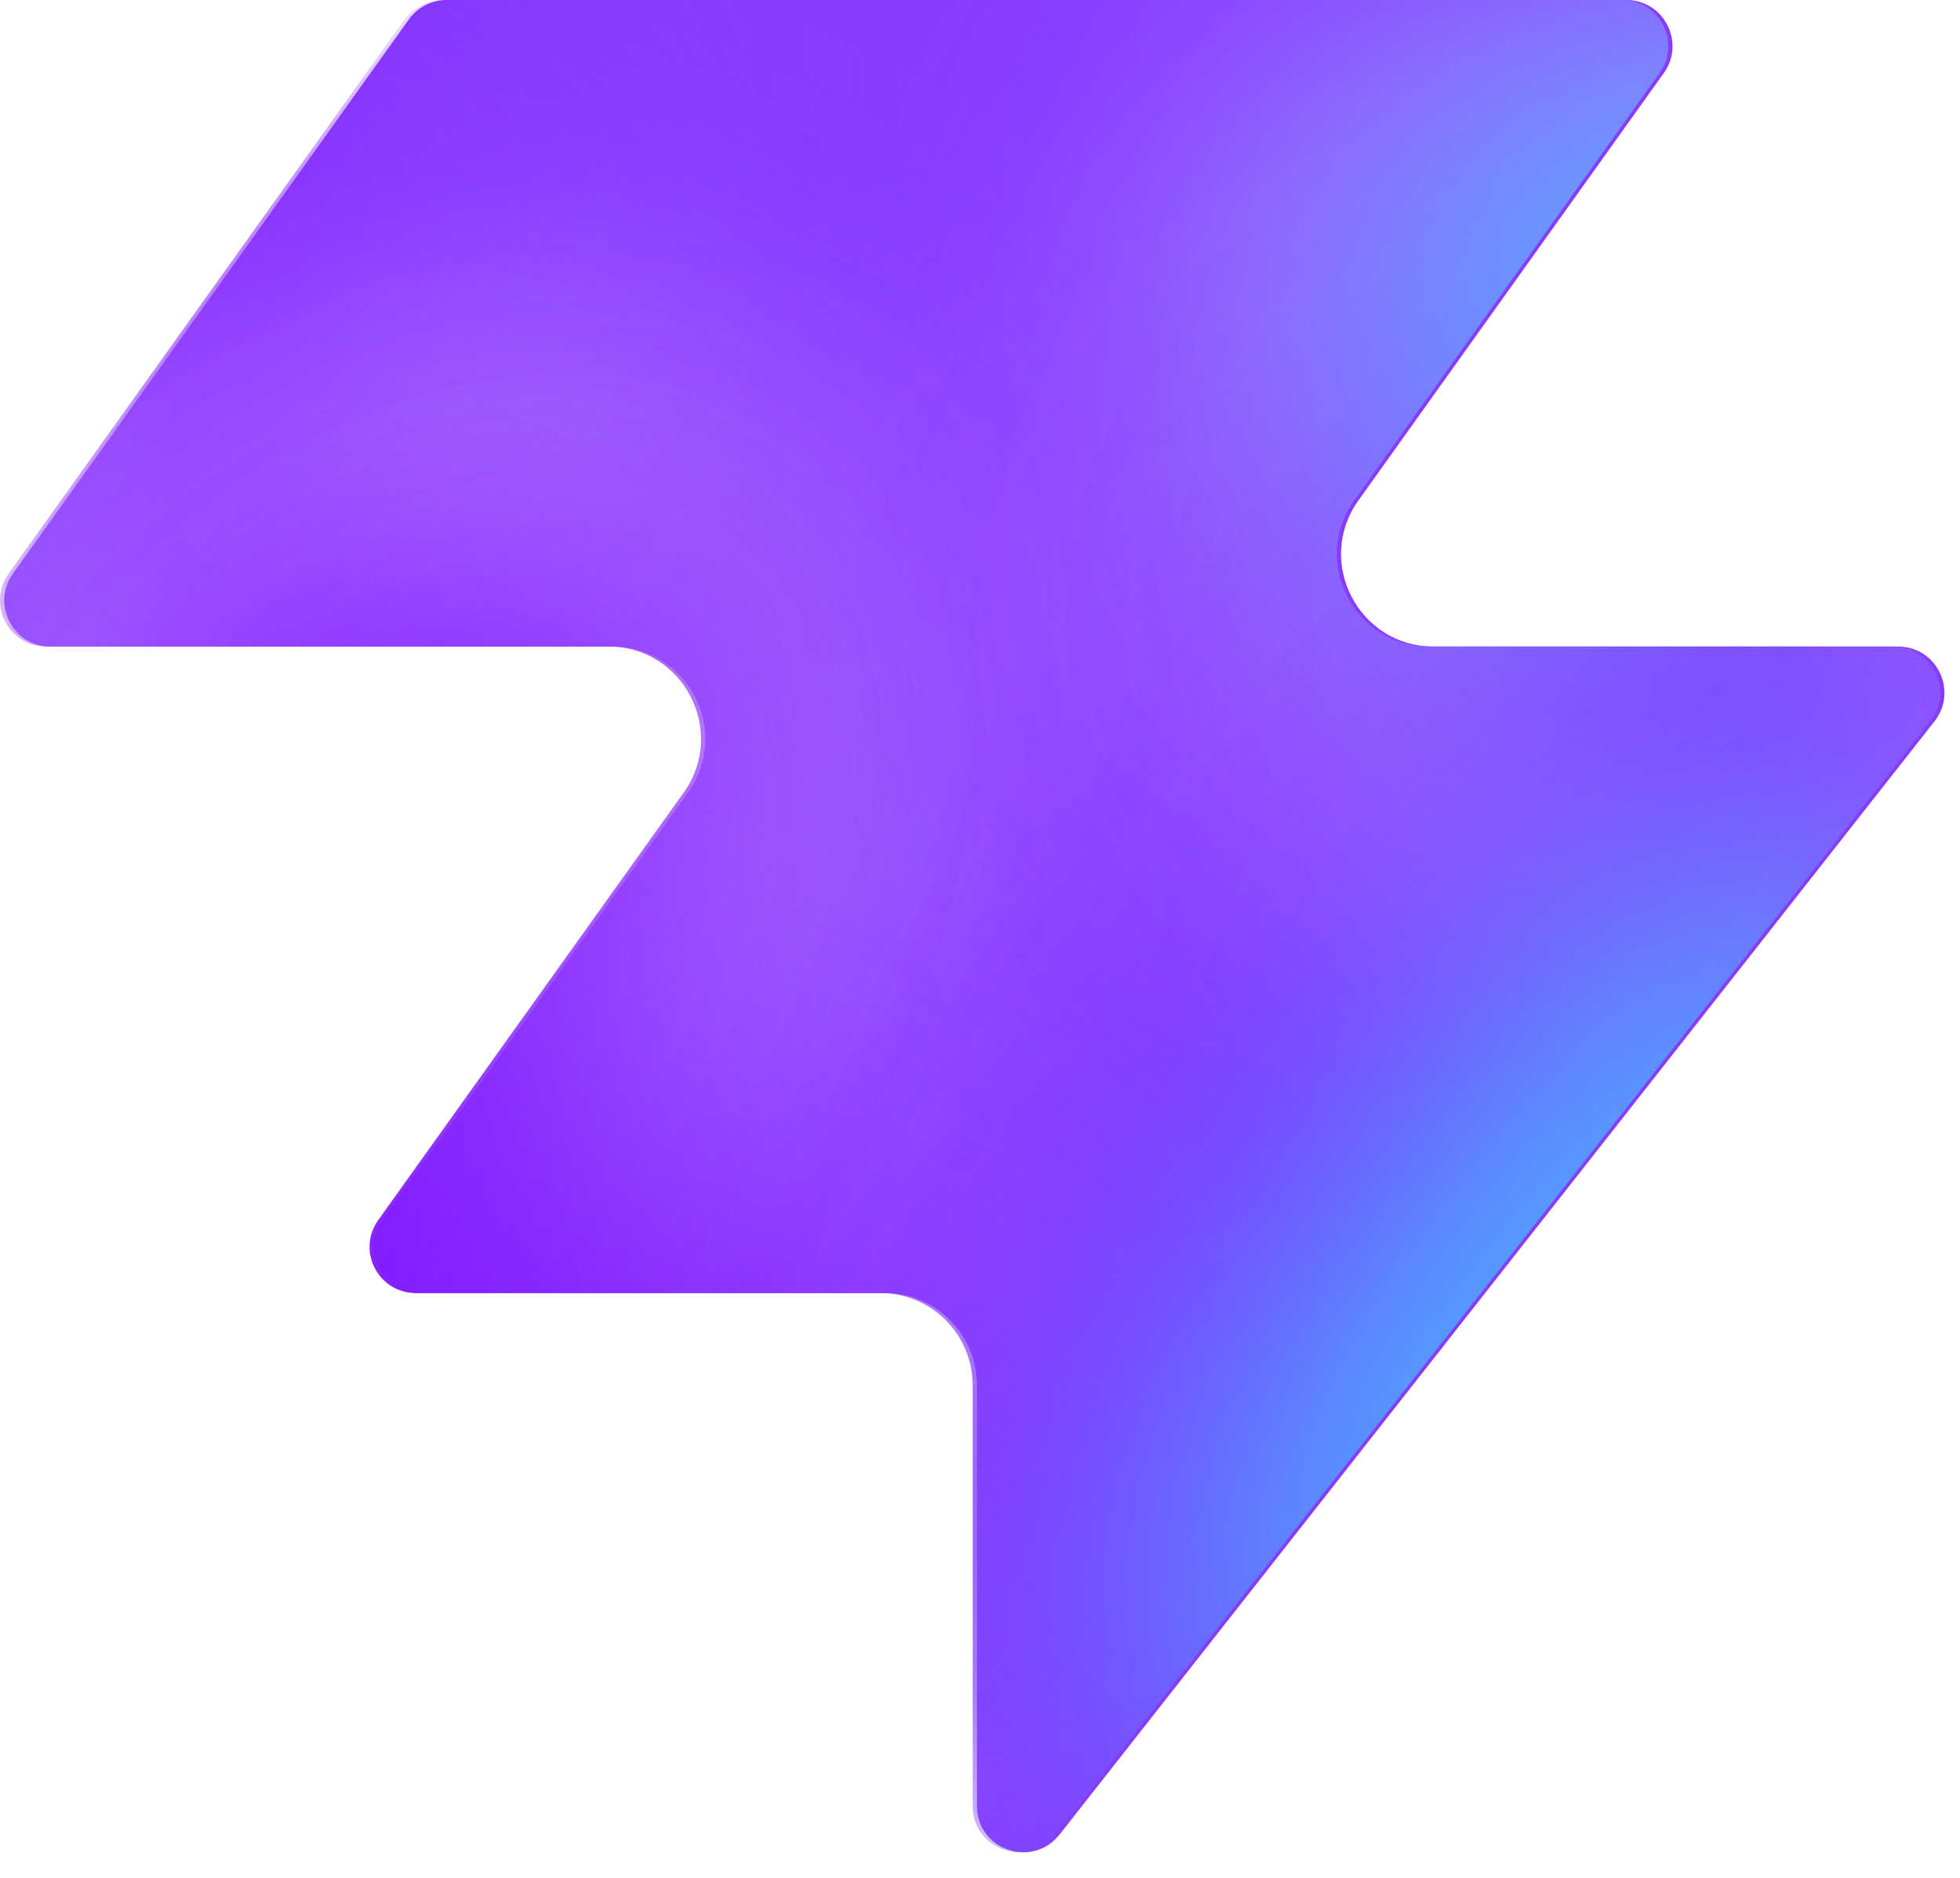
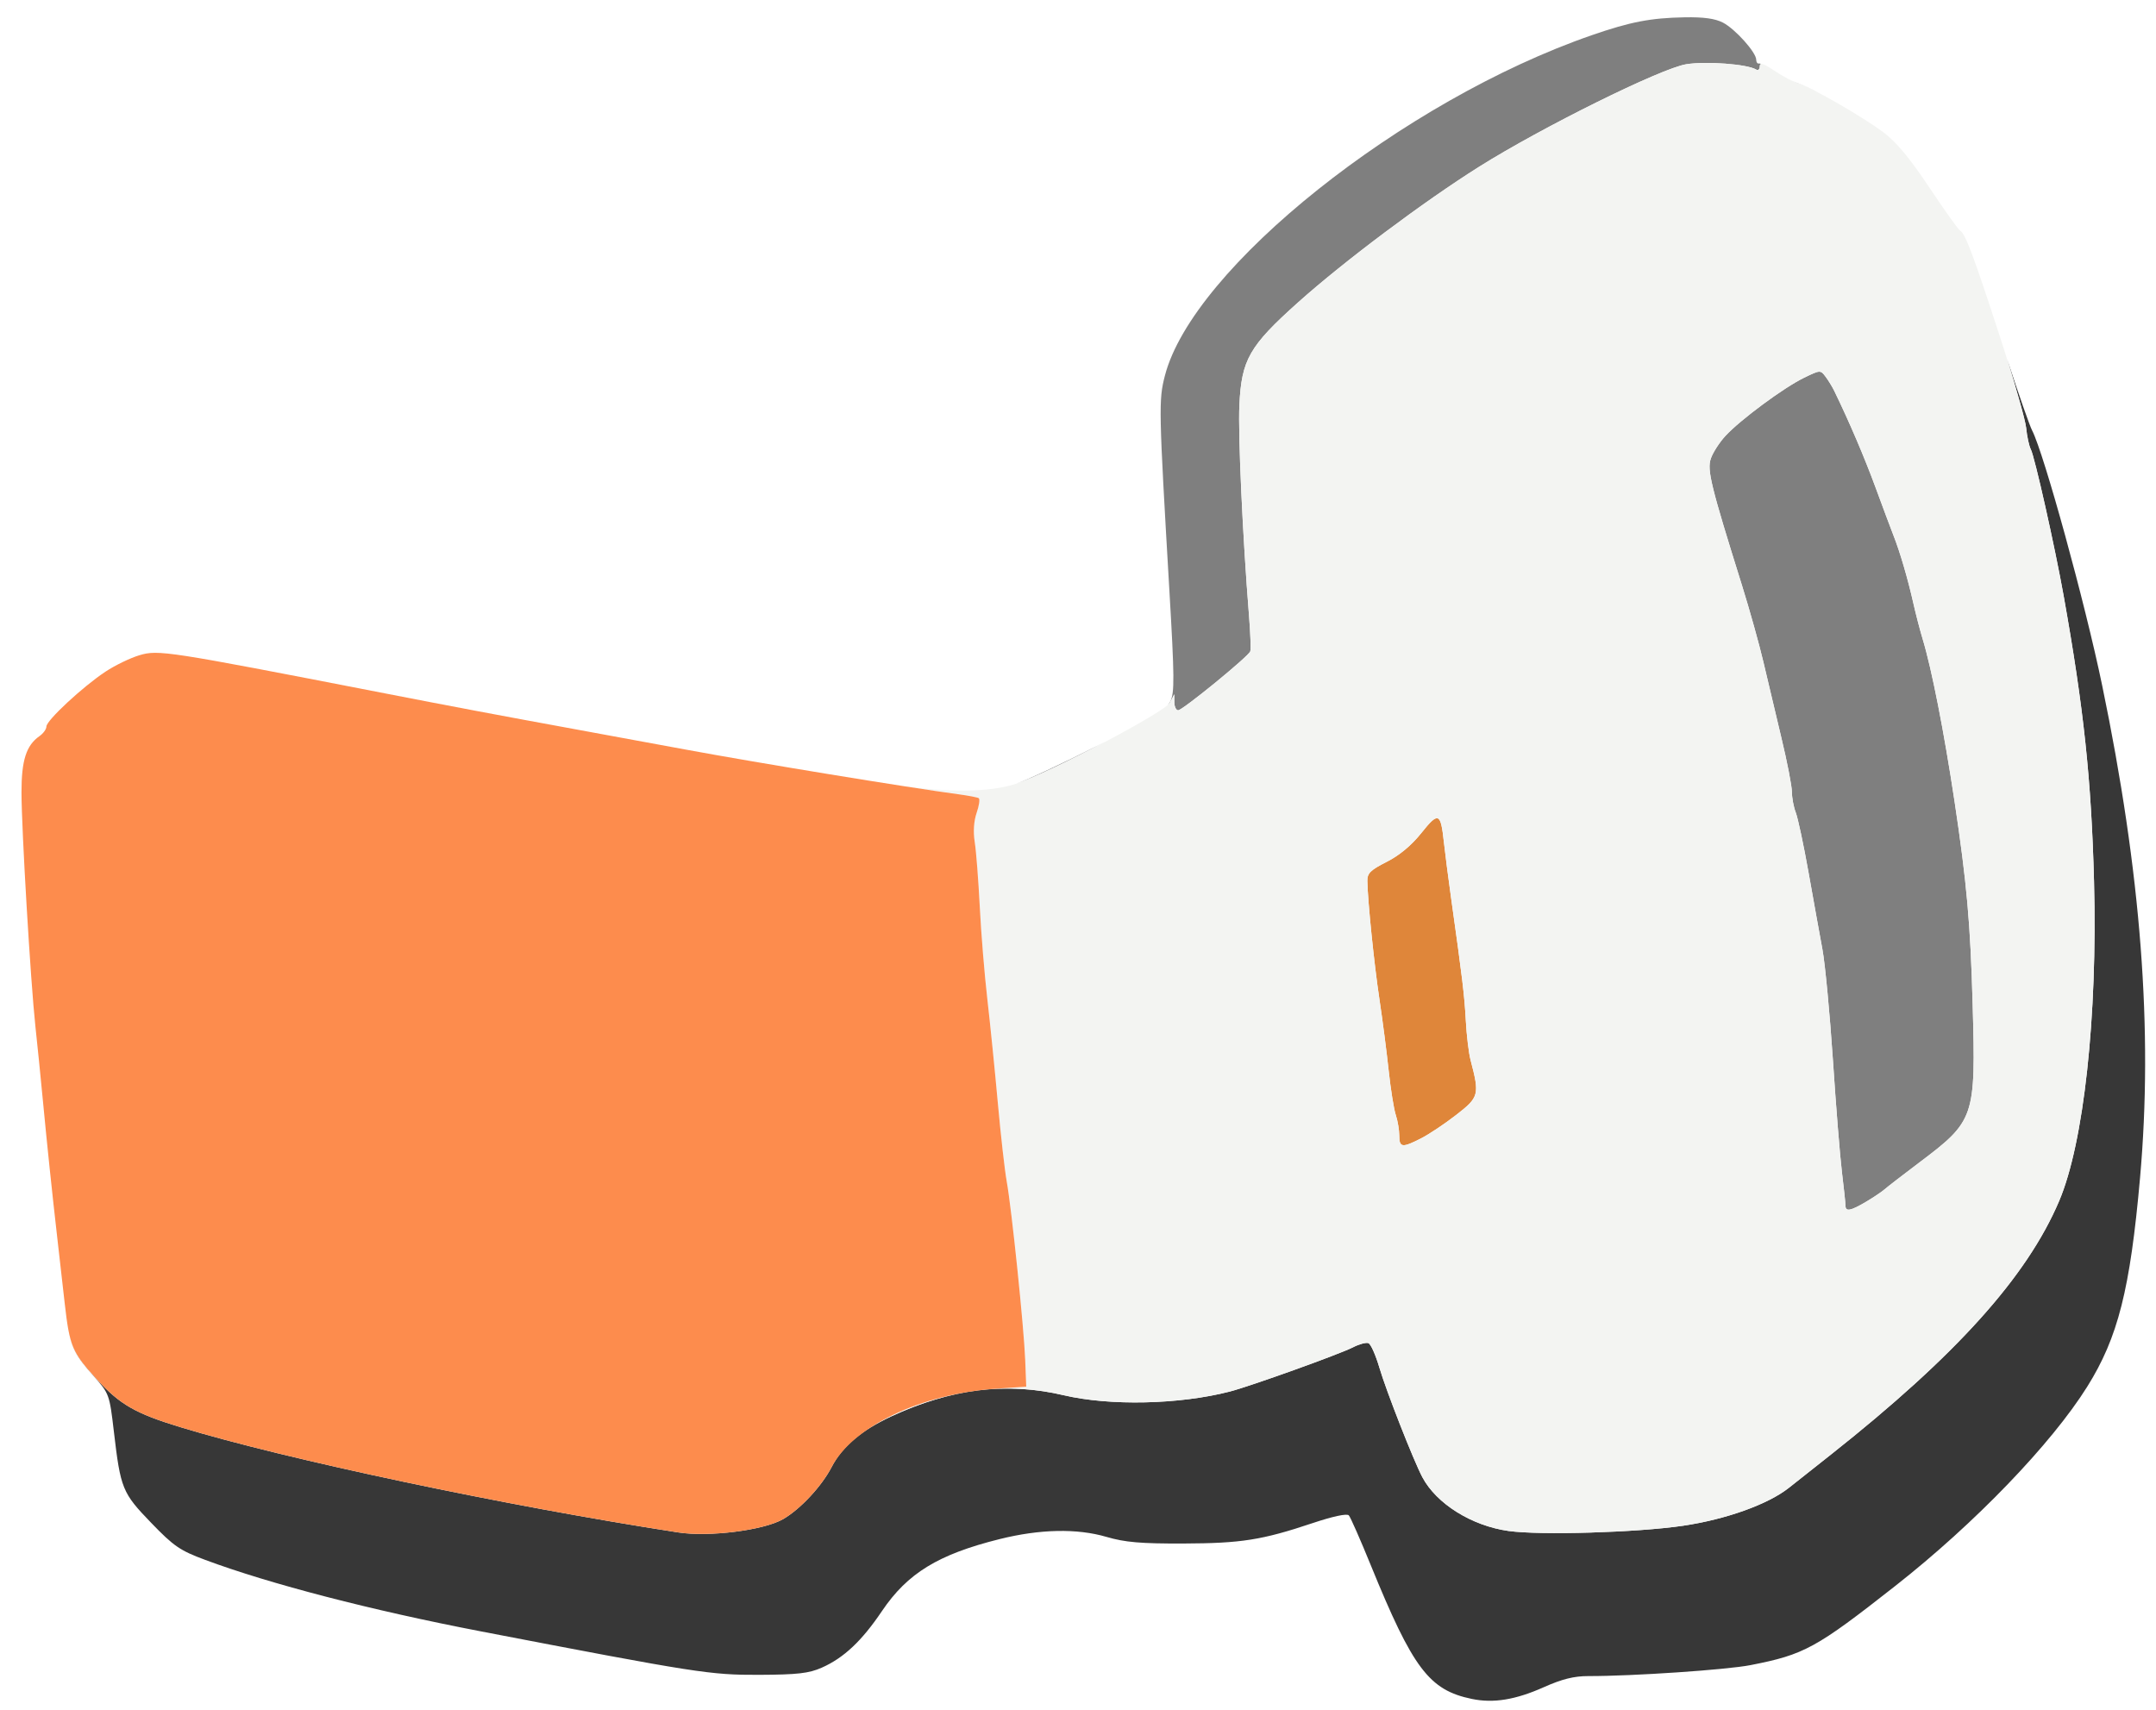
- <svg xmlns="http://www.w3.org/2000/svg" width="48" height="46" fill="none" viewBox="0 0 48 46">
-   <path fill="#863bff" d="M25.946 44.938c-.664.845-2.021.375-2.021-.698V33.937a2.26 2.26 0 0 0-2.262-2.262H10.287c-.92 0-1.456-1.04-.92-1.788l7.48-10.471c1.07-1.497 0-3.578-1.842-3.578H1.237c-.92 0-1.456-1.04-.92-1.788L10.013.474c.214-.297.556-.474.92-.474h28.894c.92 0 1.456 1.04.92 1.788l-7.48 10.471c-1.07 1.498 0 3.579 1.842 3.579h11.377c.943 0 1.473 1.088.89 1.83L25.947 44.94z" style="fill:#863bff;fill:color(display-p3 .525 .23 1);fill-opacity:1" />
-   <mask id="a" width="48" height="46" x="0" y="0" maskUnits="userSpaceOnUse" style="mask-type:alpha">
-     <path fill="#000" d="M25.842 44.938c-.664.844-2.021.375-2.021-.698V33.937a2.26 2.26 0 0 0-2.262-2.262H10.183c-.92 0-1.456-1.04-.92-1.788l7.48-10.471c1.07-1.498 0-3.579-1.842-3.579H1.133c-.92 0-1.456-1.04-.92-1.787L9.91.473c.214-.297.556-.474.92-.474h28.894c.92 0 1.456 1.04.92 1.788l-7.48 10.471c-1.07 1.498 0 3.578 1.842 3.578h11.377c.943 0 1.473 1.088.89 1.832L25.843 44.94z" style="fill:#000;fill-opacity:1" />
-   </mask>
-   <g mask="url(#a)">
-     <g filter="url(#b)">
-       <ellipse cx="5.508" cy="14.704" fill="#ede6ff" rx="5.508" ry="14.704" style="fill:#ede6ff;fill:color(display-p3 .927 .903 1);fill-opacity:1" transform="matrix(.00324 1 1 -.00324 -4.47 31.516)" />
-     </g>
-     <g filter="url(#c)">
-       <ellipse cx="10.399" cy="29.851" fill="#ede6ff" rx="10.399" ry="29.851" style="fill:#ede6ff;fill:color(display-p3 .927 .903 1);fill-opacity:1" transform="matrix(.00324 1 1 -.00324 -39.328 7.883)" />
-     </g>
-     <g filter="url(#d)">
-       <ellipse cx="5.508" cy="30.487" fill="#7e14ff" rx="5.508" ry="30.487" style="fill:#7e14ff;fill:color(display-p3 .492 .077 1);fill-opacity:1" transform="rotate(89.814 -25.913 -14.639)scale(1 -1)" />
-     </g>
-     <g filter="url(#e)">
-       <ellipse cx="5.508" cy="30.599" fill="#7e14ff" rx="5.508" ry="30.599" style="fill:#7e14ff;fill:color(display-p3 .492 .077 1);fill-opacity:1" transform="rotate(89.814 -32.644 -3.334)scale(1 -1)" />
-     </g>
-     <g filter="url(#f)">
-       <ellipse cx="5.508" cy="30.599" fill="#7e14ff" rx="5.508" ry="30.599" style="fill:#7e14ff;fill:color(display-p3 .492 .077 1);fill-opacity:1" transform="matrix(.00324 1 1 -.00324 -34.34 30.47)" />
-     </g>
-     <g filter="url(#g)">
-       <ellipse cx="14.072" cy="22.078" fill="#ede6ff" rx="14.072" ry="22.078" style="fill:#ede6ff;fill:color(display-p3 .927 .903 1);fill-opacity:1" transform="rotate(93.35 24.506 48.493)scale(-1 1)" />
-     </g>
-     <g filter="url(#h)">
-       <ellipse cx="3.47" cy="21.501" fill="#7e14ff" rx="3.47" ry="21.501" style="fill:#7e14ff;fill:color(display-p3 .492 .077 1);fill-opacity:1" transform="rotate(89.009 28.708 47.59)scale(-1 1)" />
-     </g>
-     <g filter="url(#i)">
-       <ellipse cx="3.47" cy="21.501" fill="#7e14ff" rx="3.47" ry="21.501" style="fill:#7e14ff;fill:color(display-p3 .492 .077 1);fill-opacity:1" transform="rotate(89.009 28.708 47.59)scale(-1 1)" />
-     </g>
-     <g filter="url(#j)">
-       <ellipse cx=".387" cy="8.972" fill="#7e14ff" rx="4.407" ry="29.108" style="fill:#7e14ff;fill:color(display-p3 .492 .077 1);fill-opacity:1" transform="rotate(39.51 .387 8.972)" />
-     </g>
-     <g filter="url(#k)">
-       <ellipse cx="47.523" cy="-6.092" fill="#7e14ff" rx="4.407" ry="29.108" style="fill:#7e14ff;fill:color(display-p3 .492 .077 1);fill-opacity:1" transform="rotate(37.892 47.523 -6.092)" />
-     </g>
-     <g filter="url(#l)">
-       <ellipse cx="41.412" cy="6.333" fill="#47bfff" rx="5.971" ry="9.665" style="fill:#47bfff;fill:color(display-p3 .28 .748 1);fill-opacity:1" transform="rotate(37.892 41.412 6.333)" />
-     </g>
-     <g filter="url(#m)">
-       <ellipse cx="-1.879" cy="38.332" fill="#7e14ff" rx="4.407" ry="29.108" style="fill:#7e14ff;fill:color(display-p3 .492 .077 1);fill-opacity:1" transform="rotate(37.892 -1.88 38.332)" />
-     </g>
-     <g filter="url(#n)">
-       <ellipse cx="-1.879" cy="38.332" fill="#7e14ff" rx="4.407" ry="29.108" style="fill:#7e14ff;fill:color(display-p3 .492 .077 1);fill-opacity:1" transform="rotate(37.892 -1.88 38.332)" />
-     </g>
-     <g filter="url(#o)">
-       <ellipse cx="35.651" cy="29.907" fill="#7e14ff" rx="4.407" ry="29.108" style="fill:#7e14ff;fill:color(display-p3 .492 .077 1);fill-opacity:1" transform="rotate(37.892 35.651 29.907)" />
-     </g>
-     <g filter="url(#p)">
-       <ellipse cx="38.418" cy="32.4" fill="#47bfff" rx="5.971" ry="15.297" style="fill:#47bfff;fill:color(display-p3 .28 .748 1);fill-opacity:1" transform="rotate(37.892 38.418 32.4)" />
-     </g>
+ <svg xmlns="http://www.w3.org/2000/svg" width="604" height="479" viewBox="0 0 604 479">
+   <g>
+     <path d="M 412.33 475.99 C400.38,473.52 395.84,467.51 384.01,438.50 C381.10,431.35 378.34,425.08 377.87,424.56 C377.35,423.99 373.41,424.83 367.76,426.72 C353.55,431.48 347.75,432.39 331.50,432.45 C319.58,432.49 315.17,432.11 310.00,430.60 C301.72,428.17 291.34,428.39 280.00,431.22 C262.84,435.50 254.24,440.77 247.09,451.36 C241.41,459.78 236.39,464.50 230.20,467.24 C226.59,468.83 223.42,469.19 212.65,469.24 C198.97,469.29 195.33,468.73 134.65,457.05 C104.10,451.17 75.59,443.78 57.50,437.04 C50.41,434.41 48.68,433.22 42.32,426.62 C34.25,418.26 33.78,417.11 31.89,401.00 C30.68,390.68 30.58,390.42 26.26,385.56 C21.28,379.98 19.91,377.78 18.83,370.62 C19.94,378.00 21.42,380.20 27.10,386.41 C33.58,393.51 37.93,396.01 50.50,399.84 C80.05,408.86 141.54,421.87 190.00,429.34 C198.71,430.69 214.10,428.72 219.45,425.58 C224.29,422.74 230.20,416.39 232.99,411.00 C235.95,405.30 241.37,400.70 249.68,396.83 C266.42,389.06 282.00,387.14 297.94,390.89 C310.92,393.95 330.36,393.52 344.50,389.88 C350.24,388.40 375.40,379.36 379.07,377.46 C380.78,376.58 382.71,376.06 383.37,376.31 C384.02,376.56 385.39,379.63 386.42,383.13 C388.36,389.72 396.03,409.27 398.48,413.88 C402.43,421.32 412.31,427.49 422.59,428.93 C431.49,430.18 458.64,429.37 471.50,427.47 C483.58,425.68 495.31,421.47 501.17,416.83 C503.55,414.95 508.88,410.73 513.00,407.47 C547.97,379.80 567.84,357.72 576.87,336.47 C583.77,320.25 587.63,284.86 586.64,247.00 C585.89,218.45 583.76,198.47 578.14,167.00 C575.66,153.13 570.01,127.92 568.92,125.87 C568.45,124.98 567.86,122.28 567.62,119.87 C567.42,117.92 565.18,109.91 562.29,100.64 C565.63,110.77 568.59,119.24 569.30,120.61 C572.61,127.02 584.14,168.95 588.91,192.00 C599.82,244.57 603.20,288.60 599.53,330.00 C596.75,361.31 593.35,374.74 584.74,388.50 C574.70,404.54 553.22,426.85 531.00,444.30 C508.73,461.80 505.49,463.57 490.39,466.52 C483.73,467.83 457.25,469.62 445.00,469.59 C440.98,469.58 437.61,470.42 432.50,472.70 C424.57,476.24 418.40,477.25 412.33,475.99 Z" fill="rgba(55,55,55,1)" />
+     <path d="M 522.68 336.76 C518.35,339.31 517.00,339.54 517.00,337.72 C517.00,337.02 516.56,332.86 516.02,328.47 C515.48,324.09 514.34,309.92 513.49,297.00 C512.63,284.08 511.31,270.12 510.55,266.00 C509.78,261.88 508.04,252.20 506.67,244.50 C505.30,236.80 503.69,229.23 503.09,227.68 C502.49,226.14 502.00,223.53 502.00,221.90 C502.00,220.26 500.67,213.43 499.05,206.71 C497.44,200.00 495.17,190.45 494.02,185.50 C492.86,180.55 490.16,170.88 488.01,164.00 C479.30,136.18 478.20,131.72 479.27,128.52 C479.82,126.86 481.67,123.98 483.38,122.12 C487.58,117.58 499.72,108.59 505.39,105.84 C509.93,103.63 510.01,103.63 511.44,105.55 C512.24,106.62 513.33,108.40 513.86,109.50 C518.07,118.16 522.30,128.06 525.41,136.51 C527.42,142.01 529.70,148.07 530.45,150.00 C532.26,154.58 534.48,162.15 536.02,169.00 C536.70,172.02 537.87,176.52 538.62,179.00 C541.18,187.46 544.60,204.87 547.56,224.50 C550.99,247.28 552.01,258.70 552.64,281.52 C553.52,313.24 553.27,313.98 537.50,325.85 C533.10,329.17 528.82,332.47 527.99,333.20 C527.16,333.92 524.77,335.53 522.68,336.76 ZM 493.43 17.93 C493.13,17.96 493.00,18.18 493.00,18.59 C493.00,19.43 492.53,19.83 491.97,19.48 C489.53,17.97 478.01,17.10 472.41,18.00 C465.36,19.13 431.92,35.68 414.34,46.74 C398.80,56.52 376.51,73.22 363.66,84.72 C349.97,96.97 347.81,100.76 347.21,113.52 C346.82,121.79 348.13,150.40 349.91,172.50 C350.31,177.45 350.47,181.95 350.26,182.50 C349.70,183.97 331.30,199.00 330.06,199.00 C329.48,199.00 328.99,197.99 328.99,196.75 L 328.97 194.50 L 327.74 196.89 C327.65,197.05 327.45,197.26 327.15,197.52 C327.48,197.16 327.72,196.82 327.88,196.49 C329.06,194.10 329.02,189.59 327.61,165.59 C324.62,114.46 324.57,112.13 326.34,105.27 C334.11,75.12 392.99,28.17 446.00,9.84 C456.79,6.11 462.40,5.03 471.92,4.85 C477.23,4.75 480.48,5.20 482.67,6.33 C486.10,8.10 492.00,14.68 492.00,16.73 C492.00,17.43 492.34,17.90 492.75,17.79 C492.86,17.75 493.10,17.81 493.43,17.93 ZM 309.43 207.94 C299.84,213.00 289.14,218.16 284.50,219.64 C287.25,218.76 297.83,213.83 308.00,208.67 C308.49,208.42 308.97,208.18 309.43,207.94 ZM 515.39 29.27 C510.51,26.44 505.86,24.02 504.00,23.48 C503.40,23.31 502.50,22.91 501.47,22.38 C502.49,22.89 503.39,23.28 504.00,23.46 C505.88,24.02 510.52,26.45 515.39,29.27 Z" fill="rgba(127,127,127,1)" />
+     <path d="M 398.11 318.94 C392.81,321.65 392.00,321.55 392.00,318.15 C392.00,316.58 391.56,313.99 391.03,312.40 C390.49,310.80 389.60,305.23 389.04,300.00 C388.48,294.77 387.32,285.77 386.45,280.00 C384.96,270.12 383.18,252.72 383.06,246.87 C383.01,244.67 383.89,243.79 388.47,241.47 C392.02,239.68 395.43,236.84 398.18,233.39 C402.98,227.37 403.61,227.63 404.51,235.99 C404.84,239.02 405.74,246.00 406.51,251.50 C409.71,274.24 410.26,278.84 410.65,286.00 C410.87,290.12 411.47,295.08 411.98,297.00 C414.54,306.73 414.36,307.40 407.99,312.34 C404.78,314.84 400.33,317.81 398.11,318.94 Z" fill="rgba(223,134,58,1)" />
+     <path d="M 276.17 389.32 C277.11,389.22 278.05,389.14 279.00,389.08 L 287.50 388.50 L 287.21 381.00 C286.85,371.84 283.40,338.57 282.03,331.00 C281.48,327.98 280.36,318.08 279.54,309.00 C278.72,299.92 277.40,286.88 276.61,280.00 C275.81,273.12 274.85,261.42 274.48,254.00 C274.10,246.57 273.47,238.44 273.07,235.92 C272.61,233.00 272.81,230.02 273.62,227.69 C274.31,225.69 274.57,223.85 274.19,223.62 C273.81,223.39 271.25,222.90 268.50,222.53 C264.31,221.97 257.47,220.94 249.42,219.67 C249.78,219.73 250.15,219.78 250.50,219.84 C265.19,222.11 276.99,222.05 284.50,219.64 C293.66,216.72 326.39,199.49 327.74,196.89 L 328.97 194.50 L 328.99 196.75 C328.99,197.99 329.48,199.00 330.06,199.00 C331.30,199.00 349.70,183.97 350.26,182.50 C350.47,181.95 350.31,177.45 349.91,172.50 C348.13,150.40 346.82,121.79 347.21,113.52 C347.81,100.76 349.97,96.97 363.66,84.72 C376.51,73.22 398.80,56.52 414.34,46.74 C431.92,35.68 465.36,19.13 472.41,18.00 C478.01,17.10 489.53,17.97 491.97,19.48 C492.53,19.83 493.00,19.43 493.00,18.59 C493.00,17.43 494.02,17.75 497.25,19.91 C499.59,21.47 502.62,23.08 504.00,23.48 C507.60,24.53 521.62,32.60 527.61,37.05 C531.21,39.73 535.01,44.29 540.41,52.40 C544.64,58.75 548.53,64.21 549.06,64.54 C550.60,65.49 552.69,71.05 560.17,94.00 C564.02,105.82 567.37,117.47 567.62,119.87 C567.86,122.28 568.45,124.98 568.92,125.87 C570.01,127.92 575.66,153.13 578.14,167.00 C583.76,198.47 585.89,218.45 586.64,247.00 C587.63,284.86 583.77,320.25 576.87,336.47 C567.84,357.72 547.97,379.80 513.00,407.47 C508.88,410.73 503.55,414.95 501.17,416.83 C495.31,421.47 483.58,425.68 471.50,427.47 C458.64,429.37 431.49,430.18 422.59,428.93 C412.31,427.49 402.43,421.32 398.48,413.88 C396.03,409.27 388.36,389.72 386.42,383.13 C385.39,379.63 384.02,376.56 383.37,376.31 C382.71,376.06 380.78,376.58 379.07,377.46 C375.40,379.36 350.24,388.40 344.50,389.88 C330.36,393.52 310.92,393.95 297.94,390.89 C290.65,389.18 283.45,388.65 276.17,389.32 ZM 522.68 336.76 C524.77,335.53 527.16,333.92 527.99,333.20 C528.82,332.47 533.10,329.17 537.50,325.85 C553.27,313.98 553.52,313.24 552.64,281.52 C552.01,258.70 550.99,247.28 547.56,224.50 C544.60,204.87 541.18,187.46 538.62,179.00 C537.87,176.52 536.70,172.02 536.02,169.00 C534.48,162.15 532.26,154.58 530.45,150.00 C529.70,148.07 527.42,142.01 525.41,136.51 C522.30,128.06 518.07,118.16 513.86,109.50 C513.33,108.40 512.24,106.62 511.44,105.55 C510.01,103.63 509.93,103.63 505.39,105.84 C499.72,108.59 487.58,117.58 483.38,122.12 C481.67,123.98 479.82,126.86 479.27,128.52 C478.20,131.72 479.30,136.18 488.01,164.00 C490.16,170.88 492.86,180.55 494.02,185.50 C495.17,190.45 497.44,200.00 499.05,206.71 C500.67,213.43 502.00,220.26 502.00,221.90 C502.00,223.53 502.49,226.14 503.09,227.68 C503.69,229.23 505.30,236.80 506.67,244.50 C508.04,252.20 509.78,261.88 510.55,266.00 C511.31,270.12 512.63,284.08 513.49,297.00 C514.34,309.92 515.48,324.09 516.02,328.47 C516.56,332.86 517.00,337.02 517.00,337.72 C517.00,339.54 518.35,339.31 522.68,336.76 ZM 398.11 318.94 C400.33,317.81 404.78,314.84 407.99,312.34 C414.36,307.40 414.54,306.73 411.98,297.00 C411.47,295.08 410.87,290.12 410.65,286.00 C410.26,278.84 409.71,274.24 406.51,251.50 C405.74,246.00 404.84,239.02 404.51,235.99 C403.61,227.63 402.98,227.37 398.18,233.39 C395.43,236.84 392.02,239.68 388.47,241.47 C383.89,243.79 383.01,244.67 383.06,246.87 C383.18,252.72 384.96,270.12 386.45,280.00 C387.32,285.77 388.48,294.77 389.04,300.00 C389.60,305.23 390.49,310.80 391.03,312.40 C391.56,313.99 392.00,316.58 392.00,318.15 C392.00,321.55 392.81,321.65 398.11,318.94 ZM 243.71 400.04 C250.58,395.53 259.70,392.03 269.67,390.23 C263.13,391.47 256.50,393.67 249.68,396.83 C247.50,397.85 245.51,398.92 243.71,400.04 ZM 220.16 214.90 C209.40,213.09 199.19,211.32 192.00,209.99 C198.71,211.23 209.22,213.06 220.16,214.90 Z" fill="rgba(243,244,242,1)" />
+     <path d="M 190.00 429.34 C141.54,421.87 80.05,408.86 50.50,399.84 C37.93,396.01 33.58,393.51 27.10,386.41 C20.18,378.85 19.50,377.23 18.11,365.00 C17.46,359.23 16.51,350.90 16.01,346.50 C14.60,334.20 13.18,320.65 11.98,308.00 C11.38,301.67 10.45,292.45 9.91,287.50 C8.57,275.12 6.03,232.37 6.02,222.00 C6.01,213.03 7.35,208.85 11.03,206.26 C12.12,205.51 13.00,204.29 13.00,203.55 C13.00,201.85 23.18,192.39 29.55,188.18 C32.22,186.41 36.50,184.34 39.05,183.58 C44.36,182.00 46.56,182.34 106.50,194.00 C128.02,198.19 138.92,200.24 162.00,204.47 C172.73,206.44 186.23,208.92 192.00,209.99 C211.84,213.67 254.64,220.68 268.50,222.53 C271.25,222.90 273.81,223.39 274.19,223.62 C274.57,223.85 274.31,225.69 273.62,227.69 C272.81,230.02 272.61,233.00 273.07,235.92 C273.47,238.44 274.10,246.57 274.48,254.00 C274.85,261.42 275.81,273.12 276.61,280.00 C277.40,286.88 278.72,299.92 279.54,309.00 C280.36,318.08 281.48,327.98 282.03,331.00 C283.40,338.57 286.85,371.84 287.21,381.00 L 287.50 388.50 L 279.00 389.08 C258.10,390.50 238.92,399.64 233.00,411.00 C230.18,416.40 224.29,422.75 219.45,425.58 C214.10,428.72 198.71,430.69 190.00,429.34 Z" fill="rgba(253,140,77,1)" />
  </g>
-   <defs>
-     <filter id="b" width="60.045" height="41.654" x="-19.77" y="16.149" color-interpolation-filters="sRGB" filterUnits="userSpaceOnUse">
-       <feFlood flood-opacity="0" result="BackgroundImageFix" />
-       <feBlend in="SourceGraphic" in2="BackgroundImageFix" result="shape" />
-       <feGaussianBlur result="effect1_foregroundBlur_2002_17158" stdDeviation="7.659" />
-     </filter>
-     <filter id="c" width="90.34" height="51.437" x="-54.613" y="-7.533" color-interpolation-filters="sRGB" filterUnits="userSpaceOnUse">
-       <feFlood flood-opacity="0" result="BackgroundImageFix" />
-       <feBlend in="SourceGraphic" in2="BackgroundImageFix" result="shape" />
-       <feGaussianBlur result="effect1_foregroundBlur_2002_17158" stdDeviation="7.659" />
-     </filter>
-     <filter id="d" width="79.355" height="29.4" x="-49.64" y="2.03" color-interpolation-filters="sRGB" filterUnits="userSpaceOnUse">
-       <feFlood flood-opacity="0" result="BackgroundImageFix" />
-       <feBlend in="SourceGraphic" in2="BackgroundImageFix" result="shape" />
-       <feGaussianBlur result="effect1_foregroundBlur_2002_17158" stdDeviation="4.596" />
-     </filter>
-     <filter id="e" width="79.579" height="29.4" x="-45.045" y="20.029" color-interpolation-filters="sRGB" filterUnits="userSpaceOnUse">
-       <feFlood flood-opacity="0" result="BackgroundImageFix" />
-       <feBlend in="SourceGraphic" in2="BackgroundImageFix" result="shape" />
-       <feGaussianBlur result="effect1_foregroundBlur_2002_17158" stdDeviation="4.596" />
-     </filter>
-     <filter id="f" width="79.579" height="29.4" x="-43.513" y="21.178" color-interpolation-filters="sRGB" filterUnits="userSpaceOnUse">
-       <feFlood flood-opacity="0" result="BackgroundImageFix" />
-       <feBlend in="SourceGraphic" in2="BackgroundImageFix" result="shape" />
-       <feGaussianBlur result="effect1_foregroundBlur_2002_17158" stdDeviation="4.596" />
-     </filter>
-     <filter id="g" width="74.749" height="58.852" x="15.756" y="-17.901" color-interpolation-filters="sRGB" filterUnits="userSpaceOnUse">
-       <feFlood flood-opacity="0" result="BackgroundImageFix" />
-       <feBlend in="SourceGraphic" in2="BackgroundImageFix" result="shape" />
-       <feGaussianBlur result="effect1_foregroundBlur_2002_17158" stdDeviation="7.659" />
-     </filter>
-     <filter id="h" width="61.377" height="25.362" x="23.548" y="2.284" color-interpolation-filters="sRGB" filterUnits="userSpaceOnUse">
-       <feFlood flood-opacity="0" result="BackgroundImageFix" />
-       <feBlend in="SourceGraphic" in2="BackgroundImageFix" result="shape" />
-       <feGaussianBlur result="effect1_foregroundBlur_2002_17158" stdDeviation="4.596" />
-     </filter>
-     <filter id="i" width="61.377" height="25.362" x="23.548" y="2.284" color-interpolation-filters="sRGB" filterUnits="userSpaceOnUse">
-       <feFlood flood-opacity="0" result="BackgroundImageFix" />
-       <feBlend in="SourceGraphic" in2="BackgroundImageFix" result="shape" />
-       <feGaussianBlur result="effect1_foregroundBlur_2002_17158" stdDeviation="4.596" />
-     </filter>
-     <filter id="j" width="56.045" height="63.649" x="-27.636" y="-22.853" color-interpolation-filters="sRGB" filterUnits="userSpaceOnUse">
-       <feFlood flood-opacity="0" result="BackgroundImageFix" />
-       <feBlend in="SourceGraphic" in2="BackgroundImageFix" result="shape" />
-       <feGaussianBlur result="effect1_foregroundBlur_2002_17158" stdDeviation="4.596" />
-     </filter>
-     <filter id="k" width="54.814" height="64.646" x="20.116" y="-38.415" color-interpolation-filters="sRGB" filterUnits="userSpaceOnUse">
-       <feFlood flood-opacity="0" result="BackgroundImageFix" />
-       <feBlend in="SourceGraphic" in2="BackgroundImageFix" result="shape" />
-       <feGaussianBlur result="effect1_foregroundBlur_2002_17158" stdDeviation="4.596" />
-     </filter>
-     <filter id="l" width="33.541" height="35.313" x="24.641" y="-11.323" color-interpolation-filters="sRGB" filterUnits="userSpaceOnUse">
-       <feFlood flood-opacity="0" result="BackgroundImageFix" />
-       <feBlend in="SourceGraphic" in2="BackgroundImageFix" result="shape" />
-       <feGaussianBlur result="effect1_foregroundBlur_2002_17158" stdDeviation="4.596" />
-     </filter>
-     <filter id="m" width="54.814" height="64.646" x="-29.286" y="6.009" color-interpolation-filters="sRGB" filterUnits="userSpaceOnUse">
-       <feFlood flood-opacity="0" result="BackgroundImageFix" />
-       <feBlend in="SourceGraphic" in2="BackgroundImageFix" result="shape" />
-       <feGaussianBlur result="effect1_foregroundBlur_2002_17158" stdDeviation="4.596" />
-     </filter>
-     <filter id="n" width="54.814" height="64.646" x="-29.286" y="6.009" color-interpolation-filters="sRGB" filterUnits="userSpaceOnUse">
-       <feFlood flood-opacity="0" result="BackgroundImageFix" />
-       <feBlend in="SourceGraphic" in2="BackgroundImageFix" result="shape" />
-       <feGaussianBlur result="effect1_foregroundBlur_2002_17158" stdDeviation="4.596" />
-     </filter>
-     <filter id="o" width="54.814" height="64.646" x="8.244" y="-2.416" color-interpolation-filters="sRGB" filterUnits="userSpaceOnUse">
-       <feFlood flood-opacity="0" result="BackgroundImageFix" />
-       <feBlend in="SourceGraphic" in2="BackgroundImageFix" result="shape" />
-       <feGaussianBlur result="effect1_foregroundBlur_2002_17158" stdDeviation="4.596" />
-     </filter>
-     <filter id="p" width="39.409" height="43.623" x="18.713" y="10.588" color-interpolation-filters="sRGB" filterUnits="userSpaceOnUse">
-       <feFlood flood-opacity="0" result="BackgroundImageFix" />
-       <feBlend in="SourceGraphic" in2="BackgroundImageFix" result="shape" />
-       <feGaussianBlur result="effect1_foregroundBlur_2002_17158" stdDeviation="4.596" />
-     </filter>
-   </defs>
</svg>
